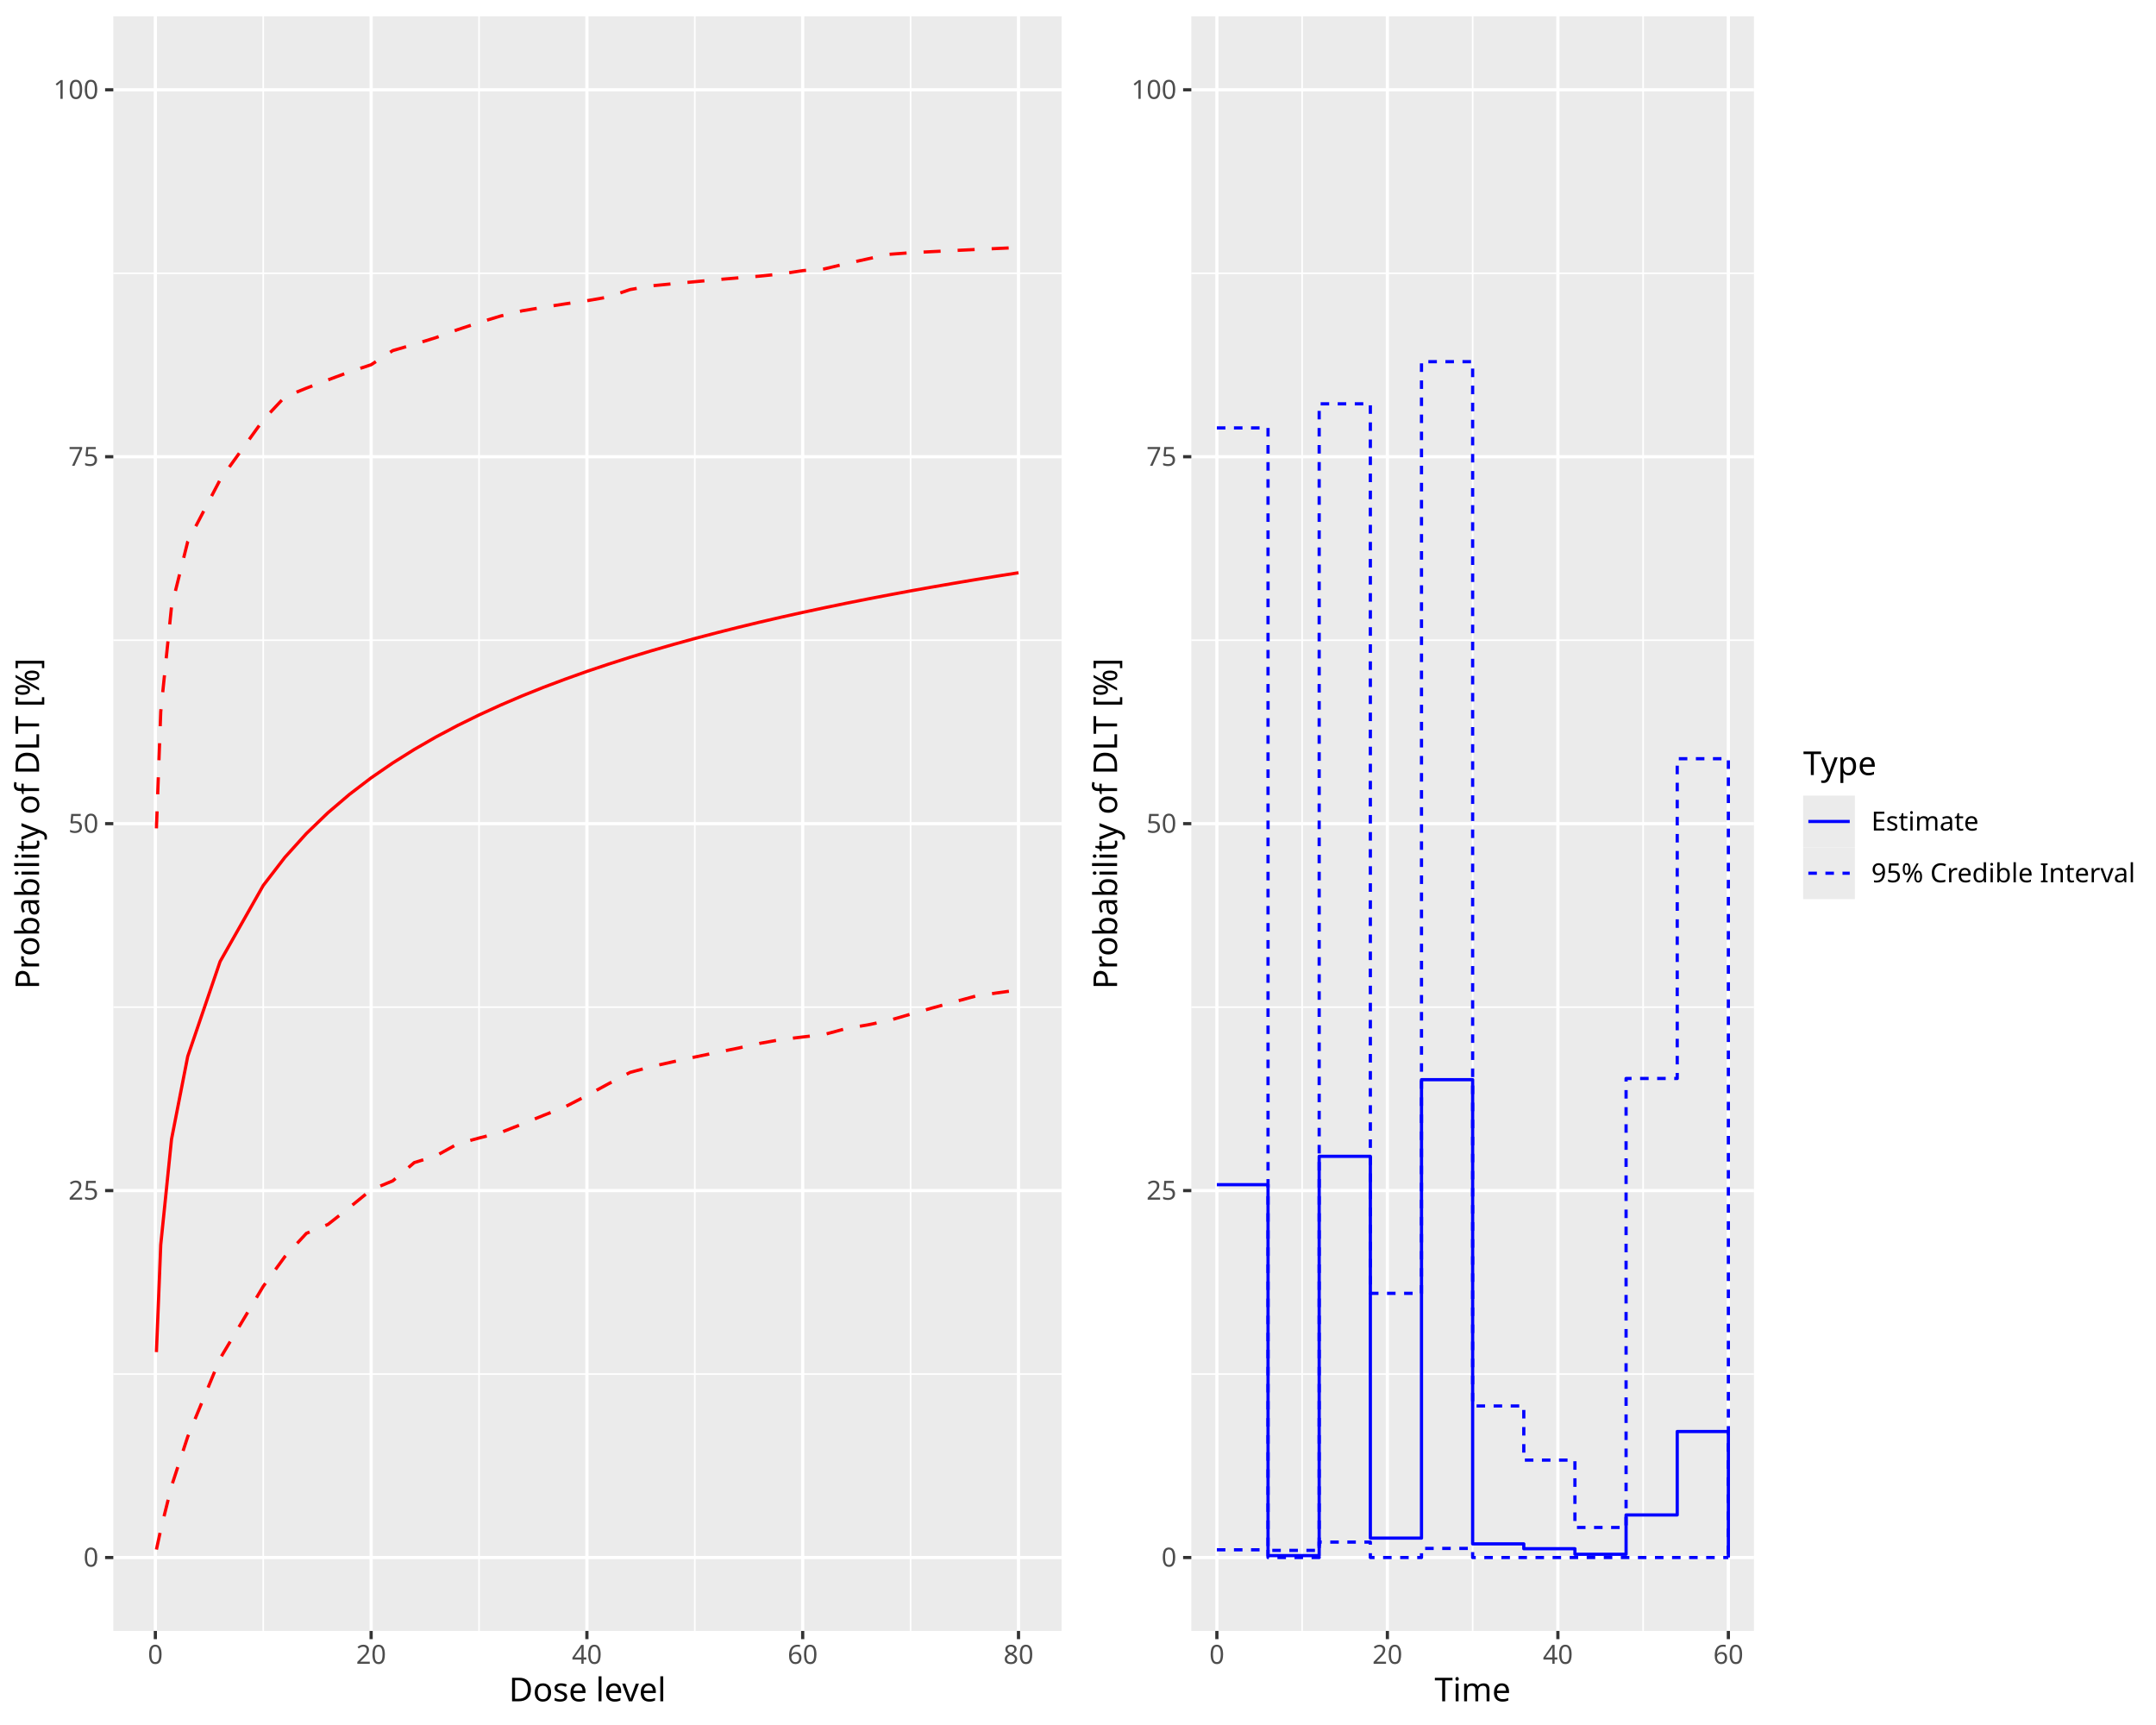
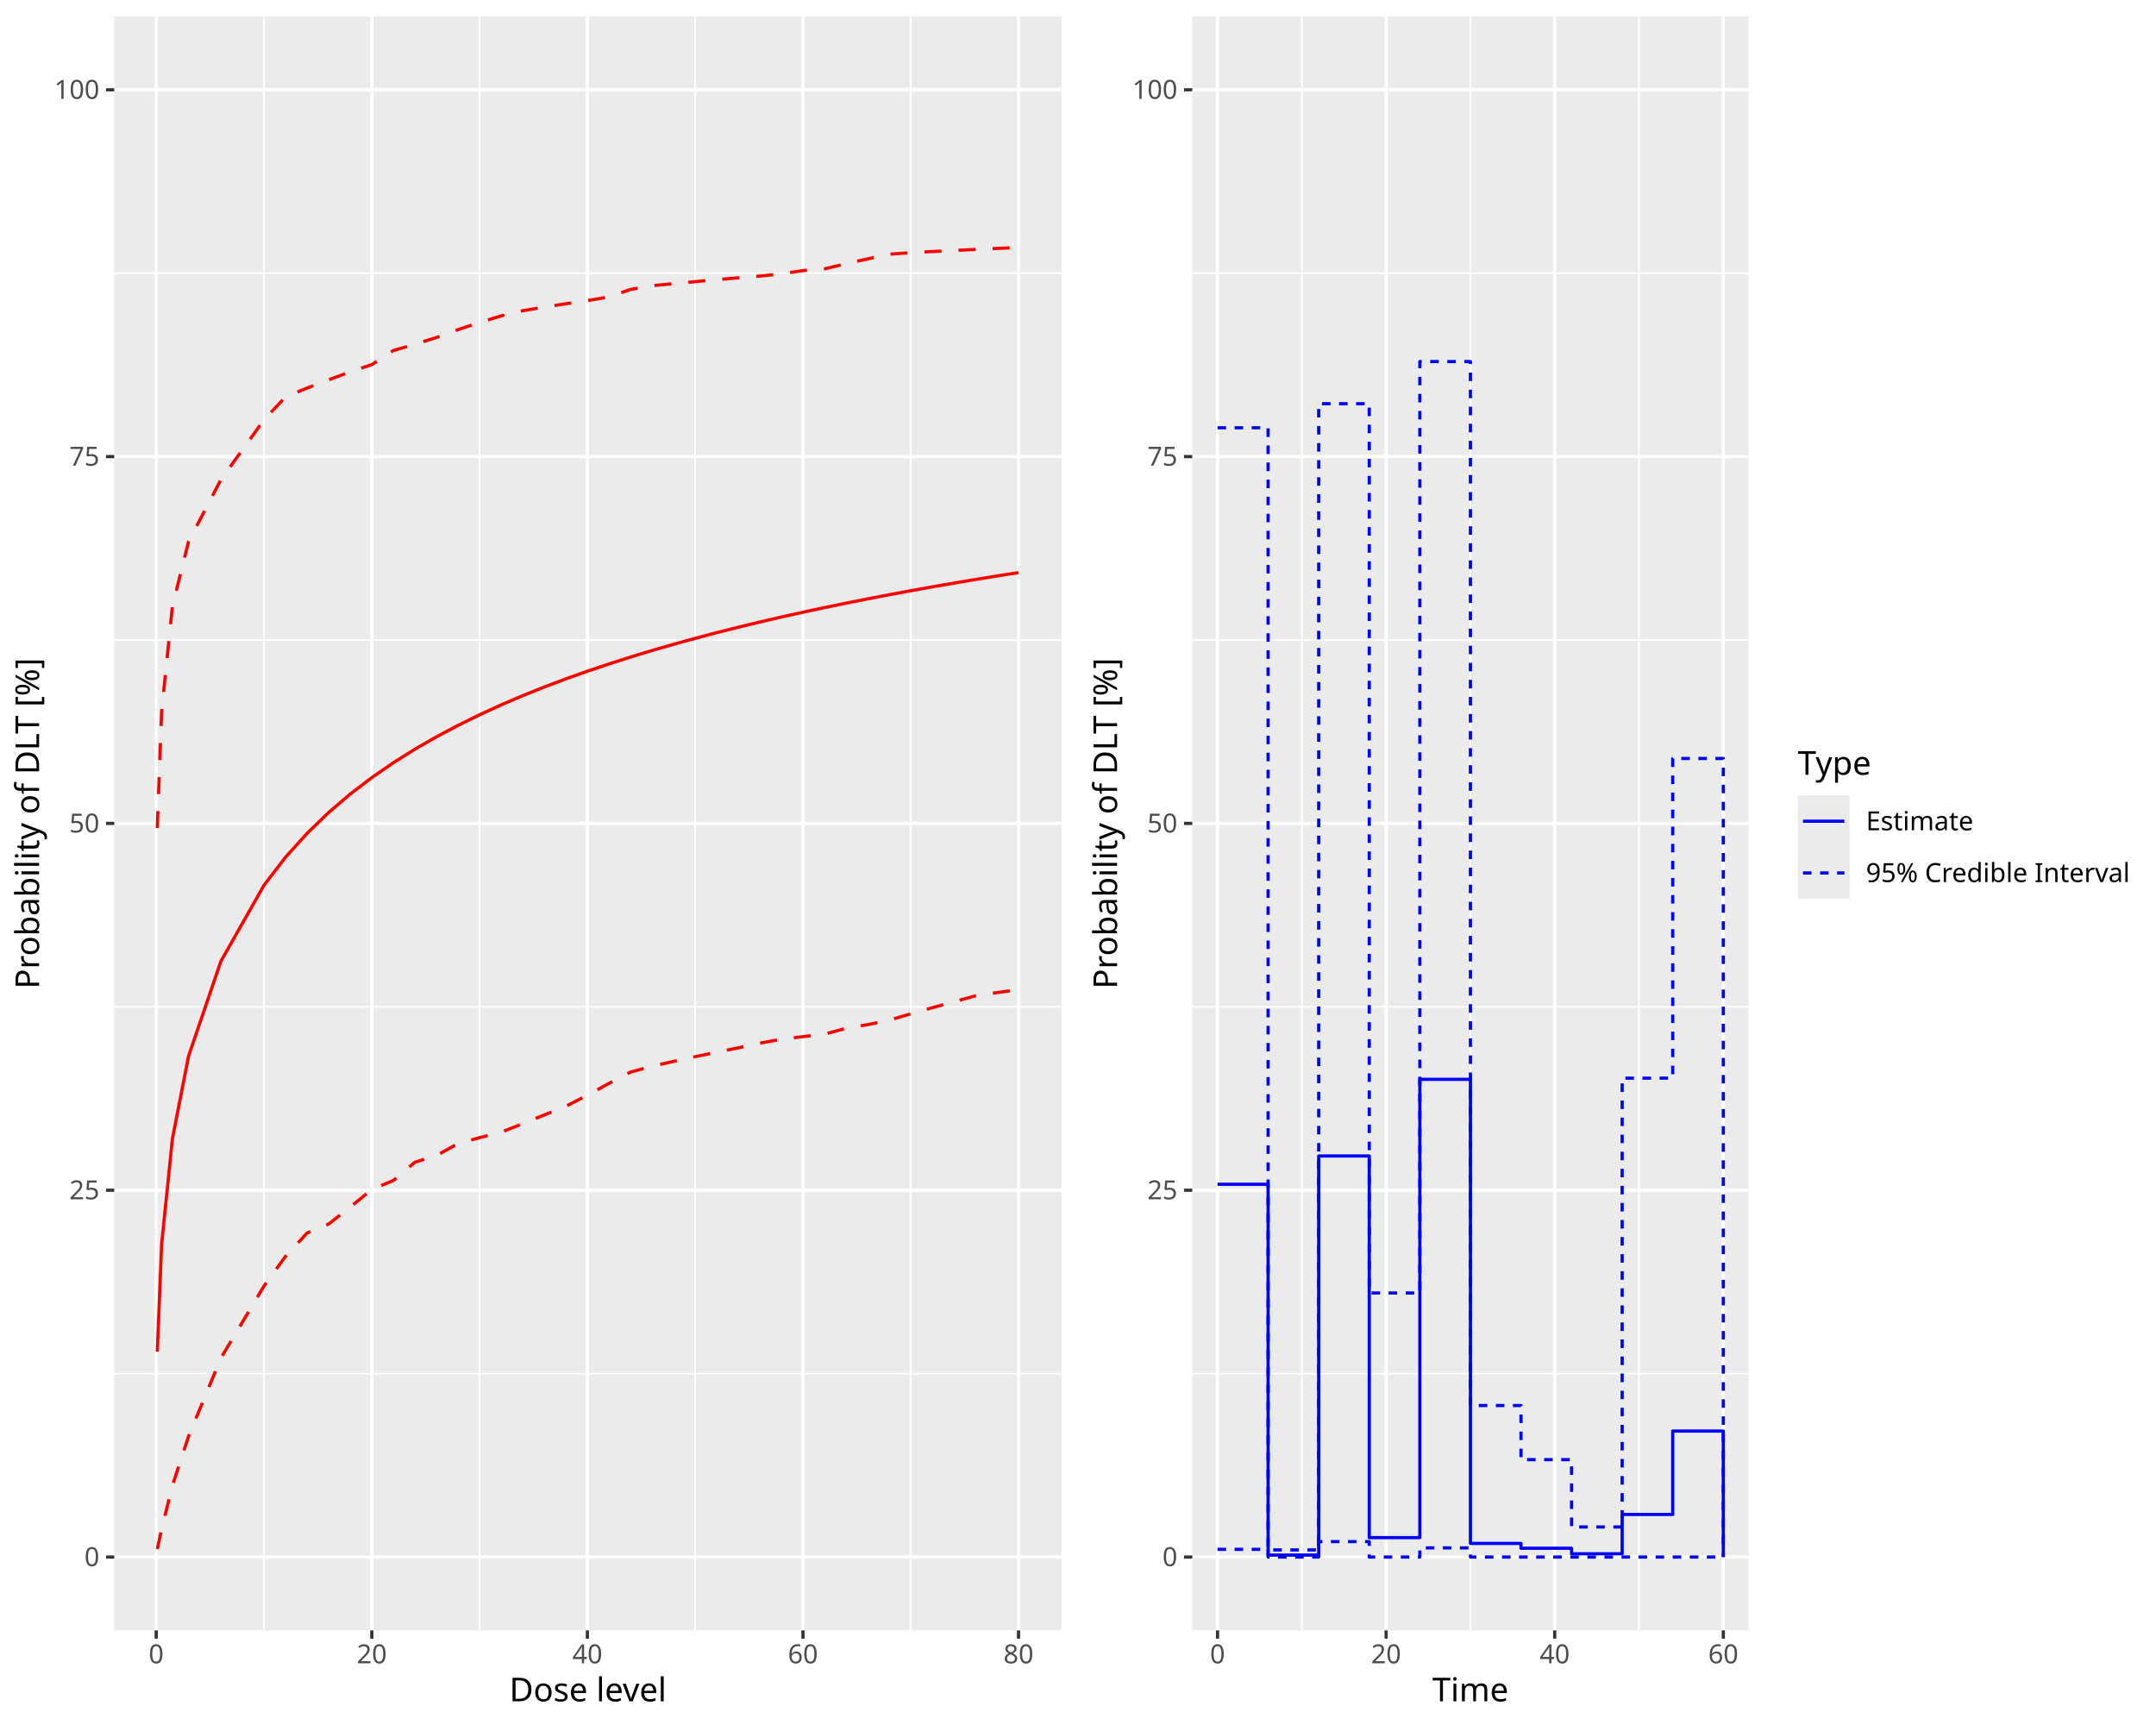
<svg xmlns="http://www.w3.org/2000/svg" class="svglite" data-engine-version="2.0" width="720.00pt" height="576.00pt" viewBox="0 0 720.00 576.00">
  <defs>
    <style type="text/css">
    .svglite line, .svglite polyline, .svglite polygon, .svglite path, .svglite rect, .svglite circle {
      fill: none;
      stroke: #000000;
      stroke-linecap: round;
      stroke-linejoin: round;
      stroke-miterlimit: 10.00;
    }
  </style>
  </defs>
  <rect width="100%" height="100%" style="stroke: none; fill: #FFFFFF;" />
  <defs>
    <clipPath id="cpMC4wMHw3MjAuMDB8MC4wMHw1NzYuMDA=">
      <rect x="0.00" y="0.00" width="720.00" height="576.00" />
    </clipPath>
  </defs>
  <g clip-path="url(#cpMC4wMHw3MjAuMDB8MC4wMHw1NzYuMDA=)">
</g>
  <defs>
    <clipPath id="cpMC4wMHwzNjAuMDB8MC4wMHw1NzYuMDA=">
-       <rect x="0" y="0.00" width="360.00" height="576.00" />
+       <rect x="0.00" y="0.00" width="360.00" height="576.00" />
    </clipPath>
  </defs>
  <g clip-path="url(#cpMC4wMHwzNjAuMDB8MC4wMHw1NzYuMDA=)">
-     <rect x="0" y="0.00" width="360.00" height="576.00" style="stroke-width: 1.07; stroke: #FFFFFF; fill: #FFFFFF;" />
+     <rect x="0.00" y="0.00" width="360.00" height="576.00" style="stroke-width: 1.07; stroke: #FFFFFF; fill: #FFFFFF;" />
  </g>
  <g clip-path="url(#cpMC4wMHw3MjAuMDB8MC4wMHw1NzYuMDA=)">
</g>
  <defs>
-     <clipPath id="cpMzcuODR8MzU0LjUyfDUuNDh8NTQ0LjU5">
-       <rect x="37.84" y="5.48" width="316.68" height="539.11" />
+     <clipPath id="cpMzguMTV8MzU0LjUyfDUuNDh8NTQ0LjQy">
+       <rect x="38.15" y="5.48" width="316.37" height="538.94" />
    </clipPath>
  </defs>
-   <g clip-path="url(#cpMzcuODR8MzU0LjUyfDUuNDh8NTQ0LjU5)">
-     <rect x="37.84" y="5.48" width="316.68" height="539.11" style="stroke-width: 1.07; stroke: none; fill: #EBEBEB;" />
-     <polyline points="37.84,458.82 354.52,458.82 " style="stroke-width: 0.53; stroke: #FFFFFF; stroke-linecap: butt;" />
-     <polyline points="37.84,336.30 354.52,336.30 " style="stroke-width: 0.53; stroke: #FFFFFF; stroke-linecap: butt;" />
-     <polyline points="37.84,213.77 354.52,213.77 " style="stroke-width: 0.53; stroke: #FFFFFF; stroke-linecap: butt;" />
-     <polyline points="37.84,91.25 354.52,91.25 " style="stroke-width: 0.53; stroke: #FFFFFF; stroke-linecap: butt;" />
-     <polyline points="87.91,544.59 87.91,5.48 " style="stroke-width: 0.53; stroke: #FFFFFF; stroke-linecap: butt;" />
-     <polyline points="159.97,544.59 159.97,5.48 " style="stroke-width: 0.53; stroke: #FFFFFF; stroke-linecap: butt;" />
-     <polyline points="232.03,544.59 232.03,5.48 " style="stroke-width: 0.53; stroke: #FFFFFF; stroke-linecap: butt;" />
-     <polyline points="304.09,544.59 304.09,5.48 " style="stroke-width: 0.53; stroke: #FFFFFF; stroke-linecap: butt;" />
-     <polyline points="37.84,520.08 354.52,520.08 " style="stroke-width: 1.07; stroke: #FFFFFF; stroke-linecap: butt;" />
-     <polyline points="37.84,397.56 354.52,397.56 " style="stroke-width: 1.07; stroke: #FFFFFF; stroke-linecap: butt;" />
-     <polyline points="37.84,275.03 354.52,275.03 " style="stroke-width: 1.07; stroke: #FFFFFF; stroke-linecap: butt;" />
-     <polyline points="37.84,152.51 354.52,152.51 " style="stroke-width: 1.07; stroke: #FFFFFF; stroke-linecap: butt;" />
-     <polyline points="37.84,29.98 354.52,29.98 " style="stroke-width: 1.07; stroke: #FFFFFF; stroke-linecap: butt;" />
-     <polyline points="51.88,544.59 51.88,5.48 " style="stroke-width: 1.07; stroke: #FFFFFF; stroke-linecap: butt;" />
-     <polyline points="123.94,544.59 123.94,5.48 " style="stroke-width: 1.07; stroke: #FFFFFF; stroke-linecap: butt;" />
-     <polyline points="196.00,544.59 196.00,5.48 " style="stroke-width: 1.07; stroke: #FFFFFF; stroke-linecap: butt;" />
-     <polyline points="268.06,544.59 268.06,5.48 " style="stroke-width: 1.07; stroke: #FFFFFF; stroke-linecap: butt;" />
-     <polyline points="340.13,544.59 340.13,5.48 " style="stroke-width: 1.07; stroke: #FFFFFF; stroke-linecap: butt;" />
-     <polyline points="52.24,517.41 53.68,510.77 57.28,496.24 62.69,479.75 73.50,453.62 87.91,429.53 95.11,419.63 102.32,411.83 109.53,408.85 116.73,403.17 123.94,397.29 131.15,394.31 138.35,388.20 145.56,385.97 152.76,381.99 159.97,380.00 167.18,378.17 174.38,375.34 181.59,372.40 188.80,369.54 196.00,365.81 203.21,361.88 210.41,358.09 217.62,356.14 224.83,354.52 232.03,352.96 239.24,351.45 246.45,349.99 253.65,348.41 260.86,347.12 268.06,346.26 275.27,345.43 282.48,343.46 289.68,342.24 296.89,340.74 304.09,338.64 311.30,336.59 318.51,334.59 325.71,332.63 332.92,331.55 340.13,330.55 " style="stroke-width: 1.07; stroke: #FF0000; stroke-dasharray: 5.69,5.69; stroke-linecap: butt;" />
-     <polyline points="52.24,451.48 53.68,415.67 57.28,380.40 62.69,352.76 73.50,321.08 87.91,295.67 95.11,286.31 102.32,278.32 109.53,271.37 116.73,265.23 123.94,259.73 131.15,254.77 138.35,250.25 145.56,246.10 152.76,242.28 159.97,238.74 167.18,235.44 174.38,232.36 181.59,229.47 188.80,226.76 196.00,224.19 203.21,221.77 210.41,219.47 217.62,217.28 224.83,215.20 232.03,213.21 239.24,211.32 246.45,209.50 253.65,207.76 260.86,206.09 268.06,204.49 275.27,202.95 282.48,201.46 289.68,200.03 296.89,198.65 304.09,197.31 311.30,196.02 318.51,194.77 325.71,193.56 332.92,192.39 340.13,191.25 " style="stroke-width: 1.07; stroke: #FF0000; stroke-linecap: butt;" />
-     <polyline points="52.24,276.60 53.68,237.64 57.28,202.56 62.69,180.87 73.50,160.22 87.91,140.22 95.11,132.54 102.32,129.61 109.53,126.85 116.73,124.18 123.94,121.79 131.15,117.07 138.35,114.97 145.56,112.74 152.76,110.10 159.97,107.71 167.18,105.52 174.38,103.78 181.59,102.58 188.80,101.46 196.00,100.42 203.21,99.16 210.41,96.69 217.62,95.44 224.83,94.74 232.03,94.07 239.24,93.40 246.45,92.79 253.65,92.21 260.86,91.47 268.06,90.37 275.27,89.79 282.48,88.07 289.68,86.46 296.89,84.92 304.09,84.39 311.30,84.02 318.51,83.66 325.71,83.31 332.92,82.98 340.13,82.65 " style="stroke-width: 1.07; stroke: #FF0000; stroke-dasharray: 5.69,5.69; stroke-linecap: butt;" />
+   <g clip-path="url(#cpMzguMTV8MzU0LjUyfDUuNDh8NTQ0LjQy)">
+     <rect x="38.15" y="5.48" width="316.37" height="538.94" style="stroke-width: 1.07; stroke: none; fill: #EBEBEB;" />
+     <polyline points="38.15,458.68 354.52,458.68 " style="stroke-width: 0.53; stroke: #FFFFFF; stroke-linecap: butt;" />
+     <polyline points="38.15,336.19 354.52,336.19 " style="stroke-width: 0.53; stroke: #FFFFFF; stroke-linecap: butt;" />
+     <polyline points="38.15,213.71 354.52,213.71 " style="stroke-width: 0.53; stroke: #FFFFFF; stroke-linecap: butt;" />
+     <polyline points="38.15,91.22 354.52,91.22 " style="stroke-width: 0.53; stroke: #FFFFFF; stroke-linecap: butt;" />
+     <polyline points="88.17,544.42 88.17,5.48 " style="stroke-width: 0.53; stroke: #FFFFFF; stroke-linecap: butt;" />
+     <polyline points="160.16,544.42 160.16,5.48 " style="stroke-width: 0.53; stroke: #FFFFFF; stroke-linecap: butt;" />
+     <polyline points="232.15,544.42 232.15,5.48 " style="stroke-width: 0.53; stroke: #FFFFFF; stroke-linecap: butt;" />
+     <polyline points="304.14,544.42 304.14,5.48 " style="stroke-width: 0.53; stroke: #FFFFFF; stroke-linecap: butt;" />
+     <polyline points="38.15,519.92 354.52,519.92 " style="stroke-width: 1.07; stroke: #FFFFFF; stroke-linecap: butt;" />
+     <polyline points="38.15,397.43 354.52,397.43 " style="stroke-width: 1.07; stroke: #FFFFFF; stroke-linecap: butt;" />
+     <polyline points="38.15,274.95 354.52,274.95 " style="stroke-width: 1.07; stroke: #FFFFFF; stroke-linecap: butt;" />
+     <polyline points="38.15,152.46 354.52,152.46 " style="stroke-width: 1.07; stroke: #FFFFFF; stroke-linecap: butt;" />
+     <polyline points="38.15,29.98 354.52,29.98 " style="stroke-width: 1.07; stroke: #FFFFFF; stroke-linecap: butt;" />
+     <polyline points="52.17,544.42 52.17,5.48 " style="stroke-width: 1.07; stroke: #FFFFFF; stroke-linecap: butt;" />
+     <polyline points="124.17,544.42 124.17,5.48 " style="stroke-width: 1.07; stroke: #FFFFFF; stroke-linecap: butt;" />
+     <polyline points="196.16,544.42 196.16,5.48 " style="stroke-width: 1.07; stroke: #FFFFFF; stroke-linecap: butt;" />
+     <polyline points="268.15,544.42 268.15,5.48 " style="stroke-width: 1.07; stroke: #FFFFFF; stroke-linecap: butt;" />
+     <polyline points="340.14,544.42 340.14,5.48 " style="stroke-width: 1.07; stroke: #FFFFFF; stroke-linecap: butt;" />
+     <polyline points="52.53,517.25 53.97,510.61 57.57,496.09 62.97,479.60 73.77,453.48 88.17,429.40 95.37,419.49 102.57,411.70 109.77,408.72 116.97,403.04 124.17,397.17 131.36,394.19 138.56,388.08 145.76,385.85 152.96,381.87 160.16,379.88 167.36,378.05 174.56,375.22 181.76,372.29 188.96,369.42 196.16,365.70 203.36,361.77 210.56,357.98 217.75,356.03 224.95,354.41 232.15,352.85 239.35,351.34 246.55,349.89 253.75,348.31 260.95,347.01 268.15,346.15 275.35,345.32 282.55,343.35 289.75,342.14 296.95,340.64 304.14,338.54 311.34,336.49 318.54,334.49 325.74,332.53 332.94,331.44 340.14,330.45 " style="stroke-width: 1.07; stroke: #FF0000; stroke-dasharray: 5.69,5.69; stroke-linecap: butt;" />
+     <polyline points="52.53,451.34 53.97,415.54 57.57,380.28 62.97,352.65 73.77,320.98 88.17,295.58 95.37,286.22 102.57,278.24 109.77,271.29 116.97,265.14 124.17,259.65 131.36,254.69 138.56,250.17 145.76,246.03 152.96,242.21 160.16,238.67 167.36,235.37 174.56,232.29 181.76,229.40 188.96,226.69 196.16,224.12 203.36,221.70 210.56,219.40 217.75,217.21 224.95,215.13 232.15,213.15 239.35,211.25 246.55,209.44 253.75,207.70 260.95,206.03 268.15,204.43 275.35,202.89 282.55,201.40 289.75,199.97 296.95,198.59 304.14,197.25 311.34,195.96 318.54,194.71 325.74,193.50 332.94,192.33 340.14,191.19 " style="stroke-width: 1.07; stroke: #FF0000; stroke-linecap: butt;" />
+     <polyline points="52.53,276.52 53.97,237.56 57.57,202.49 62.97,180.82 73.77,160.17 88.17,140.17 95.37,132.50 102.57,129.57 109.77,126.82 116.97,124.15 124.17,121.75 131.36,117.04 138.56,114.94 145.76,112.71 152.96,110.07 160.16,107.67 167.36,105.48 174.56,103.75 181.76,102.55 188.96,101.43 196.16,100.39 203.36,99.13 210.56,96.66 217.75,95.41 224.95,94.71 232.15,94.04 239.35,93.38 246.55,92.77 253.75,92.19 260.95,91.45 268.15,90.34 275.35,89.77 282.55,88.05 289.75,86.44 296.95,84.89 304.14,84.37 311.34,83.99 318.54,83.64 325.74,83.29 332.94,82.95 340.14,82.63 " style="stroke-width: 1.07; stroke: #FF0000; stroke-dasharray: 5.69,5.69; stroke-linecap: butt;" />
  </g>
  <g clip-path="url(#cpMC4wMHw3MjAuMDB8MC4wMHw1NzYuMDA=)">
-     <text x="32.91" y="523.11" text-anchor="end" style="font-size: 8.80px; fill: #4D4D4D; font-family: sans;" textLength="4.89px" lengthAdjust="spacingAndGlyphs">0</text>
-     <text x="32.91" y="400.59" text-anchor="end" style="font-size: 8.80px; fill: #4D4D4D; font-family: sans;" textLength="9.79px" lengthAdjust="spacingAndGlyphs">25</text>
-     <text x="32.91" y="278.06" text-anchor="end" style="font-size: 8.80px; fill: #4D4D4D; font-family: sans;" textLength="9.79px" lengthAdjust="spacingAndGlyphs">50</text>
-     <text x="32.91" y="155.54" text-anchor="end" style="font-size: 8.80px; fill: #4D4D4D; font-family: sans;" textLength="9.79px" lengthAdjust="spacingAndGlyphs">75</text>
-     <text x="32.91" y="33.01" text-anchor="end" style="font-size: 8.80px; fill: #4D4D4D; font-family: sans;" textLength="14.68px" lengthAdjust="spacingAndGlyphs">100</text>
-     <polyline points="35.10,520.08 37.84,520.08 " style="stroke-width: 1.07; stroke: #333333; stroke-linecap: butt;" />
-     <polyline points="35.10,397.56 37.84,397.56 " style="stroke-width: 1.07; stroke: #333333; stroke-linecap: butt;" />
-     <polyline points="35.10,275.03 37.84,275.03 " style="stroke-width: 1.07; stroke: #333333; stroke-linecap: butt;" />
-     <polyline points="35.10,152.51 37.84,152.51 " style="stroke-width: 1.07; stroke: #333333; stroke-linecap: butt;" />
-     <polyline points="35.10,29.98 37.84,29.98 " style="stroke-width: 1.07; stroke: #333333; stroke-linecap: butt;" />
-     <polyline points="51.88,547.33 51.88,544.59 " style="stroke-width: 1.07; stroke: #333333; stroke-linecap: butt;" />
-     <polyline points="123.94,547.33 123.94,544.59 " style="stroke-width: 1.07; stroke: #333333; stroke-linecap: butt;" />
-     <polyline points="196.00,547.33 196.00,544.59 " style="stroke-width: 1.07; stroke: #333333; stroke-linecap: butt;" />
-     <polyline points="268.06,547.33 268.06,544.59 " style="stroke-width: 1.07; stroke: #333333; stroke-linecap: butt;" />
-     <polyline points="340.13,547.33 340.13,544.59 " style="stroke-width: 1.07; stroke: #333333; stroke-linecap: butt;" />
-     <text x="51.88" y="555.57" text-anchor="middle" style="font-size: 8.80px; fill: #4D4D4D; font-family: sans;" textLength="4.89px" lengthAdjust="spacingAndGlyphs">0</text>
-     <text x="123.94" y="555.57" text-anchor="middle" style="font-size: 8.80px; fill: #4D4D4D; font-family: sans;" textLength="9.79px" lengthAdjust="spacingAndGlyphs">20</text>
-     <text x="196.00" y="555.57" text-anchor="middle" style="font-size: 8.80px; fill: #4D4D4D; font-family: sans;" textLength="9.79px" lengthAdjust="spacingAndGlyphs">40</text>
-     <text x="268.06" y="555.57" text-anchor="middle" style="font-size: 8.80px; fill: #4D4D4D; font-family: sans;" textLength="9.79px" lengthAdjust="spacingAndGlyphs">60</text>
-     <text x="340.13" y="555.57" text-anchor="middle" style="font-size: 8.80px; fill: #4D4D4D; font-family: sans;" textLength="9.79px" lengthAdjust="spacingAndGlyphs">80</text>
-     <text x="196.18" y="568.09" text-anchor="middle" style="font-size: 11.00px; font-family: sans;" textLength="51.37px" lengthAdjust="spacingAndGlyphs">Dose level</text>
-     <text transform="translate(13.05,275.03) rotate(-90)" text-anchor="middle" style="font-size: 11.00px; font-family: sans;" textLength="106.38px" lengthAdjust="spacingAndGlyphs">Probability of DLT [%]</text>
+     <text x="33.22" y="522.95" text-anchor="end" style="font-size: 8.80px; fill: #4D4D4D; font-family: sans;" textLength="4.89px" lengthAdjust="spacingAndGlyphs">0</text>
+     <text x="33.22" y="400.46" text-anchor="end" style="font-size: 8.80px; fill: #4D4D4D; font-family: sans;" textLength="9.79px" lengthAdjust="spacingAndGlyphs">25</text>
+     <text x="33.22" y="277.98" text-anchor="end" style="font-size: 8.80px; fill: #4D4D4D; font-family: sans;" textLength="9.79px" lengthAdjust="spacingAndGlyphs">50</text>
+     <text x="33.22" y="155.49" text-anchor="end" style="font-size: 8.80px; fill: #4D4D4D; font-family: sans;" textLength="9.79px" lengthAdjust="spacingAndGlyphs">75</text>
+     <text x="33.22" y="33.00" text-anchor="end" style="font-size: 8.80px; fill: #4D4D4D; font-family: sans;" textLength="14.68px" lengthAdjust="spacingAndGlyphs">100</text>
+     <polyline points="35.41,519.92 38.15,519.92 " style="stroke-width: 1.07; stroke: #333333; stroke-linecap: butt;" />
+     <polyline points="35.41,397.43 38.15,397.43 " style="stroke-width: 1.07; stroke: #333333; stroke-linecap: butt;" />
+     <polyline points="35.41,274.95 38.15,274.95 " style="stroke-width: 1.07; stroke: #333333; stroke-linecap: butt;" />
+     <polyline points="35.41,152.46 38.15,152.46 " style="stroke-width: 1.07; stroke: #333333; stroke-linecap: butt;" />
+     <polyline points="35.41,29.98 38.15,29.98 " style="stroke-width: 1.07; stroke: #333333; stroke-linecap: butt;" />
+     <polyline points="52.17,547.16 52.17,544.42 " style="stroke-width: 1.07; stroke: #333333; stroke-linecap: butt;" />
+     <polyline points="124.17,547.16 124.17,544.42 " style="stroke-width: 1.07; stroke: #333333; stroke-linecap: butt;" />
+     <polyline points="196.16,547.16 196.16,544.42 " style="stroke-width: 1.07; stroke: #333333; stroke-linecap: butt;" />
+     <polyline points="268.15,547.16 268.15,544.42 " style="stroke-width: 1.07; stroke: #333333; stroke-linecap: butt;" />
+     <polyline points="340.14,547.16 340.14,544.42 " style="stroke-width: 1.07; stroke: #333333; stroke-linecap: butt;" />
+     <text x="52.17" y="555.40" text-anchor="middle" style="font-size: 8.80px; fill: #4D4D4D; font-family: sans;" textLength="4.89px" lengthAdjust="spacingAndGlyphs">0</text>
+     <text x="124.17" y="555.40" text-anchor="middle" style="font-size: 8.80px; fill: #4D4D4D; font-family: sans;" textLength="9.79px" lengthAdjust="spacingAndGlyphs">20</text>
+     <text x="196.16" y="555.40" text-anchor="middle" style="font-size: 8.80px; fill: #4D4D4D; font-family: sans;" textLength="9.79px" lengthAdjust="spacingAndGlyphs">40</text>
+     <text x="268.15" y="555.40" text-anchor="middle" style="font-size: 8.80px; fill: #4D4D4D; font-family: sans;" textLength="9.79px" lengthAdjust="spacingAndGlyphs">60</text>
+     <text x="340.14" y="555.40" text-anchor="middle" style="font-size: 8.80px; fill: #4D4D4D; font-family: sans;" textLength="9.79px" lengthAdjust="spacingAndGlyphs">80</text>
+     <text x="196.34" y="568.10" text-anchor="middle" style="font-size: 11.00px; font-family: sans;" textLength="51.37px" lengthAdjust="spacingAndGlyphs">Dose level</text>
+     <text transform="translate(13.05,274.95) rotate(-90)" text-anchor="middle" style="font-size: 11.00px; font-family: sans;" textLength="106.38px" lengthAdjust="spacingAndGlyphs">Probability of DLT [%]</text>
  </g>
  <defs>
    <clipPath id="cpMzYwLjAwfDcyMC4wMHwwLjAwfDU3Ni4wMA==">
      <rect x="360.00" y="0.00" width="360.00" height="576.00" />
    </clipPath>
  </defs>
  <g clip-path="url(#cpMzYwLjAwfDcyMC4wMHwwLjAwfDU3Ni4wMA==)">
    <rect x="360.00" y="0.00" width="360.00" height="576.00" style="stroke-width: 1.07; stroke: #FFFFFF; fill: #FFFFFF;" />
  </g>
  <g clip-path="url(#cpMC4wMHw3MjAuMDB8MC4wMHw1NzYuMDA=)">
</g>
  <defs>
-     <clipPath id="cpMzk3Ljg0fDU4NS43M3w1LjQ4fDU0NC41OQ==">
-       <rect x="397.84" y="5.48" width="187.89" height="539.11" />
+     <clipPath id="cpMzk4LjE1fDU4My45NXw1LjQ4fDU0NC40Mg==">
+       <rect x="398.15" y="5.48" width="185.79" height="538.94" />
    </clipPath>
  </defs>
-   <g clip-path="url(#cpMzk3Ljg0fDU4NS43M3w1LjQ4fDU0NC41OQ==)">
-     <rect x="397.84" y="5.48" width="187.89" height="539.11" style="stroke-width: 1.07; stroke: none; fill: #EBEBEB;" />
-     <polyline points="397.84,458.82 585.73,458.82 " style="stroke-width: 0.53; stroke: #FFFFFF; stroke-linecap: butt;" />
-     <polyline points="397.84,336.30 585.73,336.30 " style="stroke-width: 0.53; stroke: #FFFFFF; stroke-linecap: butt;" />
-     <polyline points="397.84,213.77 585.73,213.77 " style="stroke-width: 0.53; stroke: #FFFFFF; stroke-linecap: butt;" />
-     <polyline points="397.84,91.25 585.73,91.25 " style="stroke-width: 0.53; stroke: #FFFFFF; stroke-linecap: butt;" />
-     <polyline points="434.85,544.59 434.85,5.48 " style="stroke-width: 0.53; stroke: #FFFFFF; stroke-linecap: butt;" />
-     <polyline points="491.79,544.59 491.79,5.48 " style="stroke-width: 0.53; stroke: #FFFFFF; stroke-linecap: butt;" />
-     <polyline points="548.72,544.59 548.72,5.48 " style="stroke-width: 0.53; stroke: #FFFFFF; stroke-linecap: butt;" />
-     <polyline points="397.84,520.08 585.73,520.08 " style="stroke-width: 1.07; stroke: #FFFFFF; stroke-linecap: butt;" />
-     <polyline points="397.84,397.56 585.73,397.56 " style="stroke-width: 1.07; stroke: #FFFFFF; stroke-linecap: butt;" />
-     <polyline points="397.84,275.03 585.73,275.03 " style="stroke-width: 1.07; stroke: #FFFFFF; stroke-linecap: butt;" />
-     <polyline points="397.84,152.51 585.73,152.51 " style="stroke-width: 1.07; stroke: #FFFFFF; stroke-linecap: butt;" />
-     <polyline points="397.84,29.98 585.73,29.98 " style="stroke-width: 1.07; stroke: #FFFFFF; stroke-linecap: butt;" />
-     <polyline points="406.38,544.59 406.38,5.48 " style="stroke-width: 1.07; stroke: #FFFFFF; stroke-linecap: butt;" />
-     <polyline points="463.32,544.59 463.32,5.48 " style="stroke-width: 1.07; stroke: #FFFFFF; stroke-linecap: butt;" />
-     <polyline points="520.26,544.59 520.26,5.48 " style="stroke-width: 1.07; stroke: #FFFFFF; stroke-linecap: butt;" />
-     <polyline points="577.19,544.59 577.19,5.48 " style="stroke-width: 1.07; stroke: #FFFFFF; stroke-linecap: butt;" />
-     <polyline points="406.38,517.50 423.46,517.50 423.46,520.08 440.54,520.08 440.54,514.92 457.63,514.92 457.63,520.08 474.71,520.08 474.71,517.03 491.79,517.03 491.79,520.08 508.87,520.08 508.87,520.08 525.95,520.08 525.95,520.08 543.03,520.08 543.03,520.08 560.11,520.08 560.11,520.08 577.19,520.08 577.19,520.08 " style="stroke-width: 1.07; stroke: #0000FF; stroke-dasharray: 2.85,2.85; stroke-linecap: butt;" />
-     <polyline points="406.38,395.57 423.46,395.57 423.46,519.43 440.54,519.43 440.54,386.11 457.63,386.11 457.63,513.59 474.71,513.59 474.71,360.52 491.79,360.52 491.79,515.52 508.87,515.52 508.87,517.14 525.95,517.14 525.95,519.00 543.03,519.00 543.03,505.86 560.11,505.86 560.11,478.00 577.19,478.00 577.19,520.08 " style="stroke-width: 1.07; stroke: #0000FF; stroke-linecap: butt;" />
-     <polyline points="406.38,142.89 423.46,142.89 423.46,517.69 440.54,517.69 440.54,134.84 457.63,134.84 457.63,431.87 474.71,431.87 474.71,120.77 491.79,120.77 491.79,469.47 508.87,469.47 508.87,487.54 525.95,487.54 525.95,510.04 543.03,510.04 543.03,360.12 560.11,360.12 560.11,253.35 577.19,253.35 577.19,520.08 " style="stroke-width: 1.07; stroke: #0000FF; stroke-dasharray: 2.85,2.85; stroke-linecap: butt;" />
+   <g clip-path="url(#cpMzk4LjE1fDU4My45NXw1LjQ4fDU0NC40Mg==)">
+     <rect x="398.15" y="5.48" width="185.79" height="538.94" style="stroke-width: 1.07; stroke: none; fill: #EBEBEB;" />
+     <polyline points="398.15,458.68 583.95,458.68 " style="stroke-width: 0.53; stroke: #FFFFFF; stroke-linecap: butt;" />
+     <polyline points="398.15,336.19 583.95,336.19 " style="stroke-width: 0.53; stroke: #FFFFFF; stroke-linecap: butt;" />
+     <polyline points="398.15,213.71 583.95,213.71 " style="stroke-width: 0.53; stroke: #FFFFFF; stroke-linecap: butt;" />
+     <polyline points="398.15,91.22 583.95,91.22 " style="stroke-width: 0.53; stroke: #FFFFFF; stroke-linecap: butt;" />
+     <polyline points="434.75,544.42 434.75,5.48 " style="stroke-width: 0.53; stroke: #FFFFFF; stroke-linecap: butt;" />
+     <polyline points="491.05,544.42 491.05,5.48 " style="stroke-width: 0.53; stroke: #FFFFFF; stroke-linecap: butt;" />
+     <polyline points="547.35,544.42 547.35,5.48 " style="stroke-width: 0.53; stroke: #FFFFFF; stroke-linecap: butt;" />
+     <polyline points="398.15,519.92 583.95,519.92 " style="stroke-width: 1.07; stroke: #FFFFFF; stroke-linecap: butt;" />
+     <polyline points="398.15,397.43 583.95,397.43 " style="stroke-width: 1.07; stroke: #FFFFFF; stroke-linecap: butt;" />
+     <polyline points="398.15,274.95 583.95,274.95 " style="stroke-width: 1.07; stroke: #FFFFFF; stroke-linecap: butt;" />
+     <polyline points="398.15,152.46 583.95,152.46 " style="stroke-width: 1.07; stroke: #FFFFFF; stroke-linecap: butt;" />
+     <polyline points="398.15,29.98 583.95,29.98 " style="stroke-width: 1.07; stroke: #FFFFFF; stroke-linecap: butt;" />
+     <polyline points="406.60,544.42 406.60,5.48 " style="stroke-width: 1.07; stroke: #FFFFFF; stroke-linecap: butt;" />
+     <polyline points="462.90,544.42 462.90,5.48 " style="stroke-width: 1.07; stroke: #FFFFFF; stroke-linecap: butt;" />
+     <polyline points="519.20,544.42 519.20,5.48 " style="stroke-width: 1.07; stroke: #FFFFFF; stroke-linecap: butt;" />
+     <polyline points="575.50,544.42 575.50,5.48 " style="stroke-width: 1.07; stroke: #FFFFFF; stroke-linecap: butt;" />
+     <polyline points="406.60,517.34 423.49,517.34 423.49,519.92 440.38,519.92 440.38,514.76 457.27,514.76 457.27,519.92 474.16,519.92 474.16,516.87 491.05,516.87 491.05,519.92 507.94,519.92 507.94,519.92 524.83,519.92 524.83,519.92 541.72,519.92 541.72,519.92 558.61,519.92 558.61,519.92 575.50,519.92 575.50,519.92 " style="stroke-width: 1.07; stroke: #0000FF; stroke-dasharray: 2.85,2.85; stroke-linecap: butt;" />
+     <polyline points="406.60,395.45 423.49,395.45 423.49,519.27 440.38,519.27 440.38,385.99 457.27,385.99 457.27,513.43 474.16,513.43 474.16,360.41 491.05,360.41 491.05,515.36 507.94,515.36 507.94,516.98 524.83,516.98 524.83,518.83 541.72,518.83 541.72,505.70 558.61,505.70 558.61,477.85 575.50,477.85 575.50,519.92 " style="stroke-width: 1.07; stroke: #0000FF; stroke-linecap: butt;" />
+     <polyline points="406.60,142.84 423.49,142.84 423.49,517.53 440.38,517.53 440.38,134.80 457.27,134.80 457.27,431.74 474.16,431.74 474.16,120.73 491.05,120.73 491.05,469.32 507.94,469.32 507.94,487.39 524.83,487.39 524.83,509.88 541.72,509.88 541.72,360.01 558.61,360.01 558.61,253.27 575.50,253.27 575.50,519.92 " style="stroke-width: 1.07; stroke: #0000FF; stroke-dasharray: 2.85,2.85; stroke-linecap: butt;" />
  </g>
  <g clip-path="url(#cpMC4wMHw3MjAuMDB8MC4wMHw1NzYuMDA=)">
-     <text x="392.91" y="523.11" text-anchor="end" style="font-size: 8.80px; fill: #4D4D4D; font-family: sans;" textLength="4.89px" lengthAdjust="spacingAndGlyphs">0</text>
-     <text x="392.91" y="400.59" text-anchor="end" style="font-size: 8.80px; fill: #4D4D4D; font-family: sans;" textLength="9.79px" lengthAdjust="spacingAndGlyphs">25</text>
-     <text x="392.91" y="278.06" text-anchor="end" style="font-size: 8.80px; fill: #4D4D4D; font-family: sans;" textLength="9.79px" lengthAdjust="spacingAndGlyphs">50</text>
-     <text x="392.91" y="155.54" text-anchor="end" style="font-size: 8.80px; fill: #4D4D4D; font-family: sans;" textLength="9.79px" lengthAdjust="spacingAndGlyphs">75</text>
-     <text x="392.91" y="33.01" text-anchor="end" style="font-size: 8.80px; fill: #4D4D4D; font-family: sans;" textLength="14.68px" lengthAdjust="spacingAndGlyphs">100</text>
-     <polyline points="395.10,520.08 397.84,520.08 " style="stroke-width: 1.07; stroke: #333333; stroke-linecap: butt;" />
-     <polyline points="395.10,397.56 397.84,397.56 " style="stroke-width: 1.07; stroke: #333333; stroke-linecap: butt;" />
-     <polyline points="395.10,275.03 397.84,275.03 " style="stroke-width: 1.07; stroke: #333333; stroke-linecap: butt;" />
-     <polyline points="395.10,152.51 397.84,152.51 " style="stroke-width: 1.07; stroke: #333333; stroke-linecap: butt;" />
-     <polyline points="395.10,29.98 397.84,29.98 " style="stroke-width: 1.07; stroke: #333333; stroke-linecap: butt;" />
-     <polyline points="406.38,547.33 406.38,544.59 " style="stroke-width: 1.07; stroke: #333333; stroke-linecap: butt;" />
-     <polyline points="463.32,547.33 463.32,544.59 " style="stroke-width: 1.07; stroke: #333333; stroke-linecap: butt;" />
-     <polyline points="520.26,547.33 520.26,544.59 " style="stroke-width: 1.07; stroke: #333333; stroke-linecap: butt;" />
-     <polyline points="577.19,547.33 577.19,544.59 " style="stroke-width: 1.07; stroke: #333333; stroke-linecap: butt;" />
-     <text x="406.38" y="555.57" text-anchor="middle" style="font-size: 8.80px; fill: #4D4D4D; font-family: sans;" textLength="4.89px" lengthAdjust="spacingAndGlyphs">0</text>
-     <text x="463.32" y="555.57" text-anchor="middle" style="font-size: 8.80px; fill: #4D4D4D; font-family: sans;" textLength="9.79px" lengthAdjust="spacingAndGlyphs">20</text>
-     <text x="520.26" y="555.57" text-anchor="middle" style="font-size: 8.80px; fill: #4D4D4D; font-family: sans;" textLength="9.79px" lengthAdjust="spacingAndGlyphs">40</text>
-     <text x="577.19" y="555.57" text-anchor="middle" style="font-size: 8.80px; fill: #4D4D4D; font-family: sans;" textLength="9.79px" lengthAdjust="spacingAndGlyphs">60</text>
-     <text x="491.79" y="568.09" text-anchor="middle" style="font-size: 11.00px; font-family: sans;" textLength="24.45px" lengthAdjust="spacingAndGlyphs">Time</text>
-     <text transform="translate(373.05,275.03) rotate(-90)" text-anchor="middle" style="font-size: 11.00px; font-family: sans;" textLength="106.38px" lengthAdjust="spacingAndGlyphs">Probability of DLT [%]</text>
-     <rect x="596.69" y="244.37" width="117.83" height="61.32" style="stroke-width: 1.07; stroke: none; fill: #FFFFFF;" />
-     <text x="602.17" y="258.80" style="font-size: 11.00px; font-family: sans;" textLength="24.46px" lengthAdjust="spacingAndGlyphs">Type</text>
-     <rect x="602.17" y="265.66" width="17.28" height="17.28" style="stroke-width: 1.07; stroke: none; fill: #EBEBEB;" />
-     <line x1="603.90" y1="274.30" x2="617.72" y2="274.30" style="stroke-width: 1.07; stroke: #0000FF; stroke-linecap: butt;" />
-     <rect x="602.17" y="282.94" width="17.28" height="17.28" style="stroke-width: 1.07; stroke: none; fill: #EBEBEB;" />
-     <line x1="603.90" y1="291.58" x2="617.72" y2="291.58" style="stroke-width: 1.07; stroke: #0000FF; stroke-dasharray: 2.85,2.85; stroke-linecap: butt;" />
-     <text x="624.93" y="277.32" style="font-size: 8.80px; font-family: sans;" textLength="34.24px" lengthAdjust="spacingAndGlyphs">Estimate</text>
-     <text x="624.93" y="294.60" style="font-size: 8.80px; font-family: sans;" textLength="84.14px" lengthAdjust="spacingAndGlyphs">95% Credible Interval</text>
+     <text x="393.22" y="522.95" text-anchor="end" style="font-size: 8.80px; fill: #4D4D4D; font-family: sans;" textLength="4.89px" lengthAdjust="spacingAndGlyphs">0</text>
+     <text x="393.22" y="400.46" text-anchor="end" style="font-size: 8.80px; fill: #4D4D4D; font-family: sans;" textLength="9.79px" lengthAdjust="spacingAndGlyphs">25</text>
+     <text x="393.22" y="277.98" text-anchor="end" style="font-size: 8.80px; fill: #4D4D4D; font-family: sans;" textLength="9.79px" lengthAdjust="spacingAndGlyphs">50</text>
+     <text x="393.22" y="155.49" text-anchor="end" style="font-size: 8.80px; fill: #4D4D4D; font-family: sans;" textLength="9.79px" lengthAdjust="spacingAndGlyphs">75</text>
+     <text x="393.22" y="33.00" text-anchor="end" style="font-size: 8.80px; fill: #4D4D4D; font-family: sans;" textLength="14.68px" lengthAdjust="spacingAndGlyphs">100</text>
+     <polyline points="395.41,519.92 398.15,519.92 " style="stroke-width: 1.07; stroke: #333333; stroke-linecap: butt;" />
+     <polyline points="395.41,397.43 398.15,397.43 " style="stroke-width: 1.07; stroke: #333333; stroke-linecap: butt;" />
+     <polyline points="395.41,274.95 398.15,274.95 " style="stroke-width: 1.07; stroke: #333333; stroke-linecap: butt;" />
+     <polyline points="395.41,152.46 398.15,152.46 " style="stroke-width: 1.07; stroke: #333333; stroke-linecap: butt;" />
+     <polyline points="395.41,29.98 398.15,29.98 " style="stroke-width: 1.07; stroke: #333333; stroke-linecap: butt;" />
+     <polyline points="406.60,547.16 406.60,544.42 " style="stroke-width: 1.07; stroke: #333333; stroke-linecap: butt;" />
+     <polyline points="462.90,547.16 462.90,544.42 " style="stroke-width: 1.07; stroke: #333333; stroke-linecap: butt;" />
+     <polyline points="519.20,547.16 519.20,544.42 " style="stroke-width: 1.07; stroke: #333333; stroke-linecap: butt;" />
+     <polyline points="575.50,547.16 575.50,544.42 " style="stroke-width: 1.07; stroke: #333333; stroke-linecap: butt;" />
+     <text x="406.60" y="555.40" text-anchor="middle" style="font-size: 8.80px; fill: #4D4D4D; font-family: sans;" textLength="4.89px" lengthAdjust="spacingAndGlyphs">0</text>
+     <text x="462.90" y="555.40" text-anchor="middle" style="font-size: 8.80px; fill: #4D4D4D; font-family: sans;" textLength="9.79px" lengthAdjust="spacingAndGlyphs">20</text>
+     <text x="519.20" y="555.40" text-anchor="middle" style="font-size: 8.80px; fill: #4D4D4D; font-family: sans;" textLength="9.79px" lengthAdjust="spacingAndGlyphs">40</text>
+     <text x="575.50" y="555.40" text-anchor="middle" style="font-size: 8.80px; fill: #4D4D4D; font-family: sans;" textLength="9.79px" lengthAdjust="spacingAndGlyphs">60</text>
+     <text x="491.05" y="568.10" text-anchor="middle" style="font-size: 11.00px; font-family: sans;" textLength="24.45px" lengthAdjust="spacingAndGlyphs">Time</text>
+     <text transform="translate(373.05,274.95) rotate(-90)" text-anchor="middle" style="font-size: 11.00px; font-family: sans;" textLength="106.38px" lengthAdjust="spacingAndGlyphs">Probability of DLT [%]</text>
+     <rect x="594.91" y="244.29" width="119.61" height="61.32" style="stroke-width: 1.07; stroke: none; fill: #FFFFFF;" />
+     <text x="600.39" y="258.71" style="font-size: 11.00px; font-family: sans;" textLength="24.46px" lengthAdjust="spacingAndGlyphs">Type</text>
+     <rect x="600.39" y="265.57" width="17.28" height="17.28" style="stroke-width: 1.07; stroke: none; fill: #EBEBEB;" />
+     <line x1="602.11" y1="274.21" x2="615.94" y2="274.21" style="stroke-width: 1.07; stroke: #0000FF; stroke-linecap: butt;" />
+     <rect x="600.39" y="282.85" width="17.28" height="17.28" style="stroke-width: 1.07; stroke: none; fill: #EBEBEB;" />
+     <line x1="602.11" y1="291.49" x2="615.94" y2="291.49" style="stroke-width: 1.07; stroke: #0000FF; stroke-dasharray: 2.85,2.85; stroke-linecap: butt;" />
+     <text x="623.15" y="277.24" style="font-size: 8.80px; font-family: sans;" textLength="34.24px" lengthAdjust="spacingAndGlyphs">Estimate</text>
+     <text x="623.15" y="294.52" style="font-size: 8.80px; font-family: sans;" textLength="84.14px" lengthAdjust="spacingAndGlyphs">95% Credible Interval</text>
  </g>
</svg>
